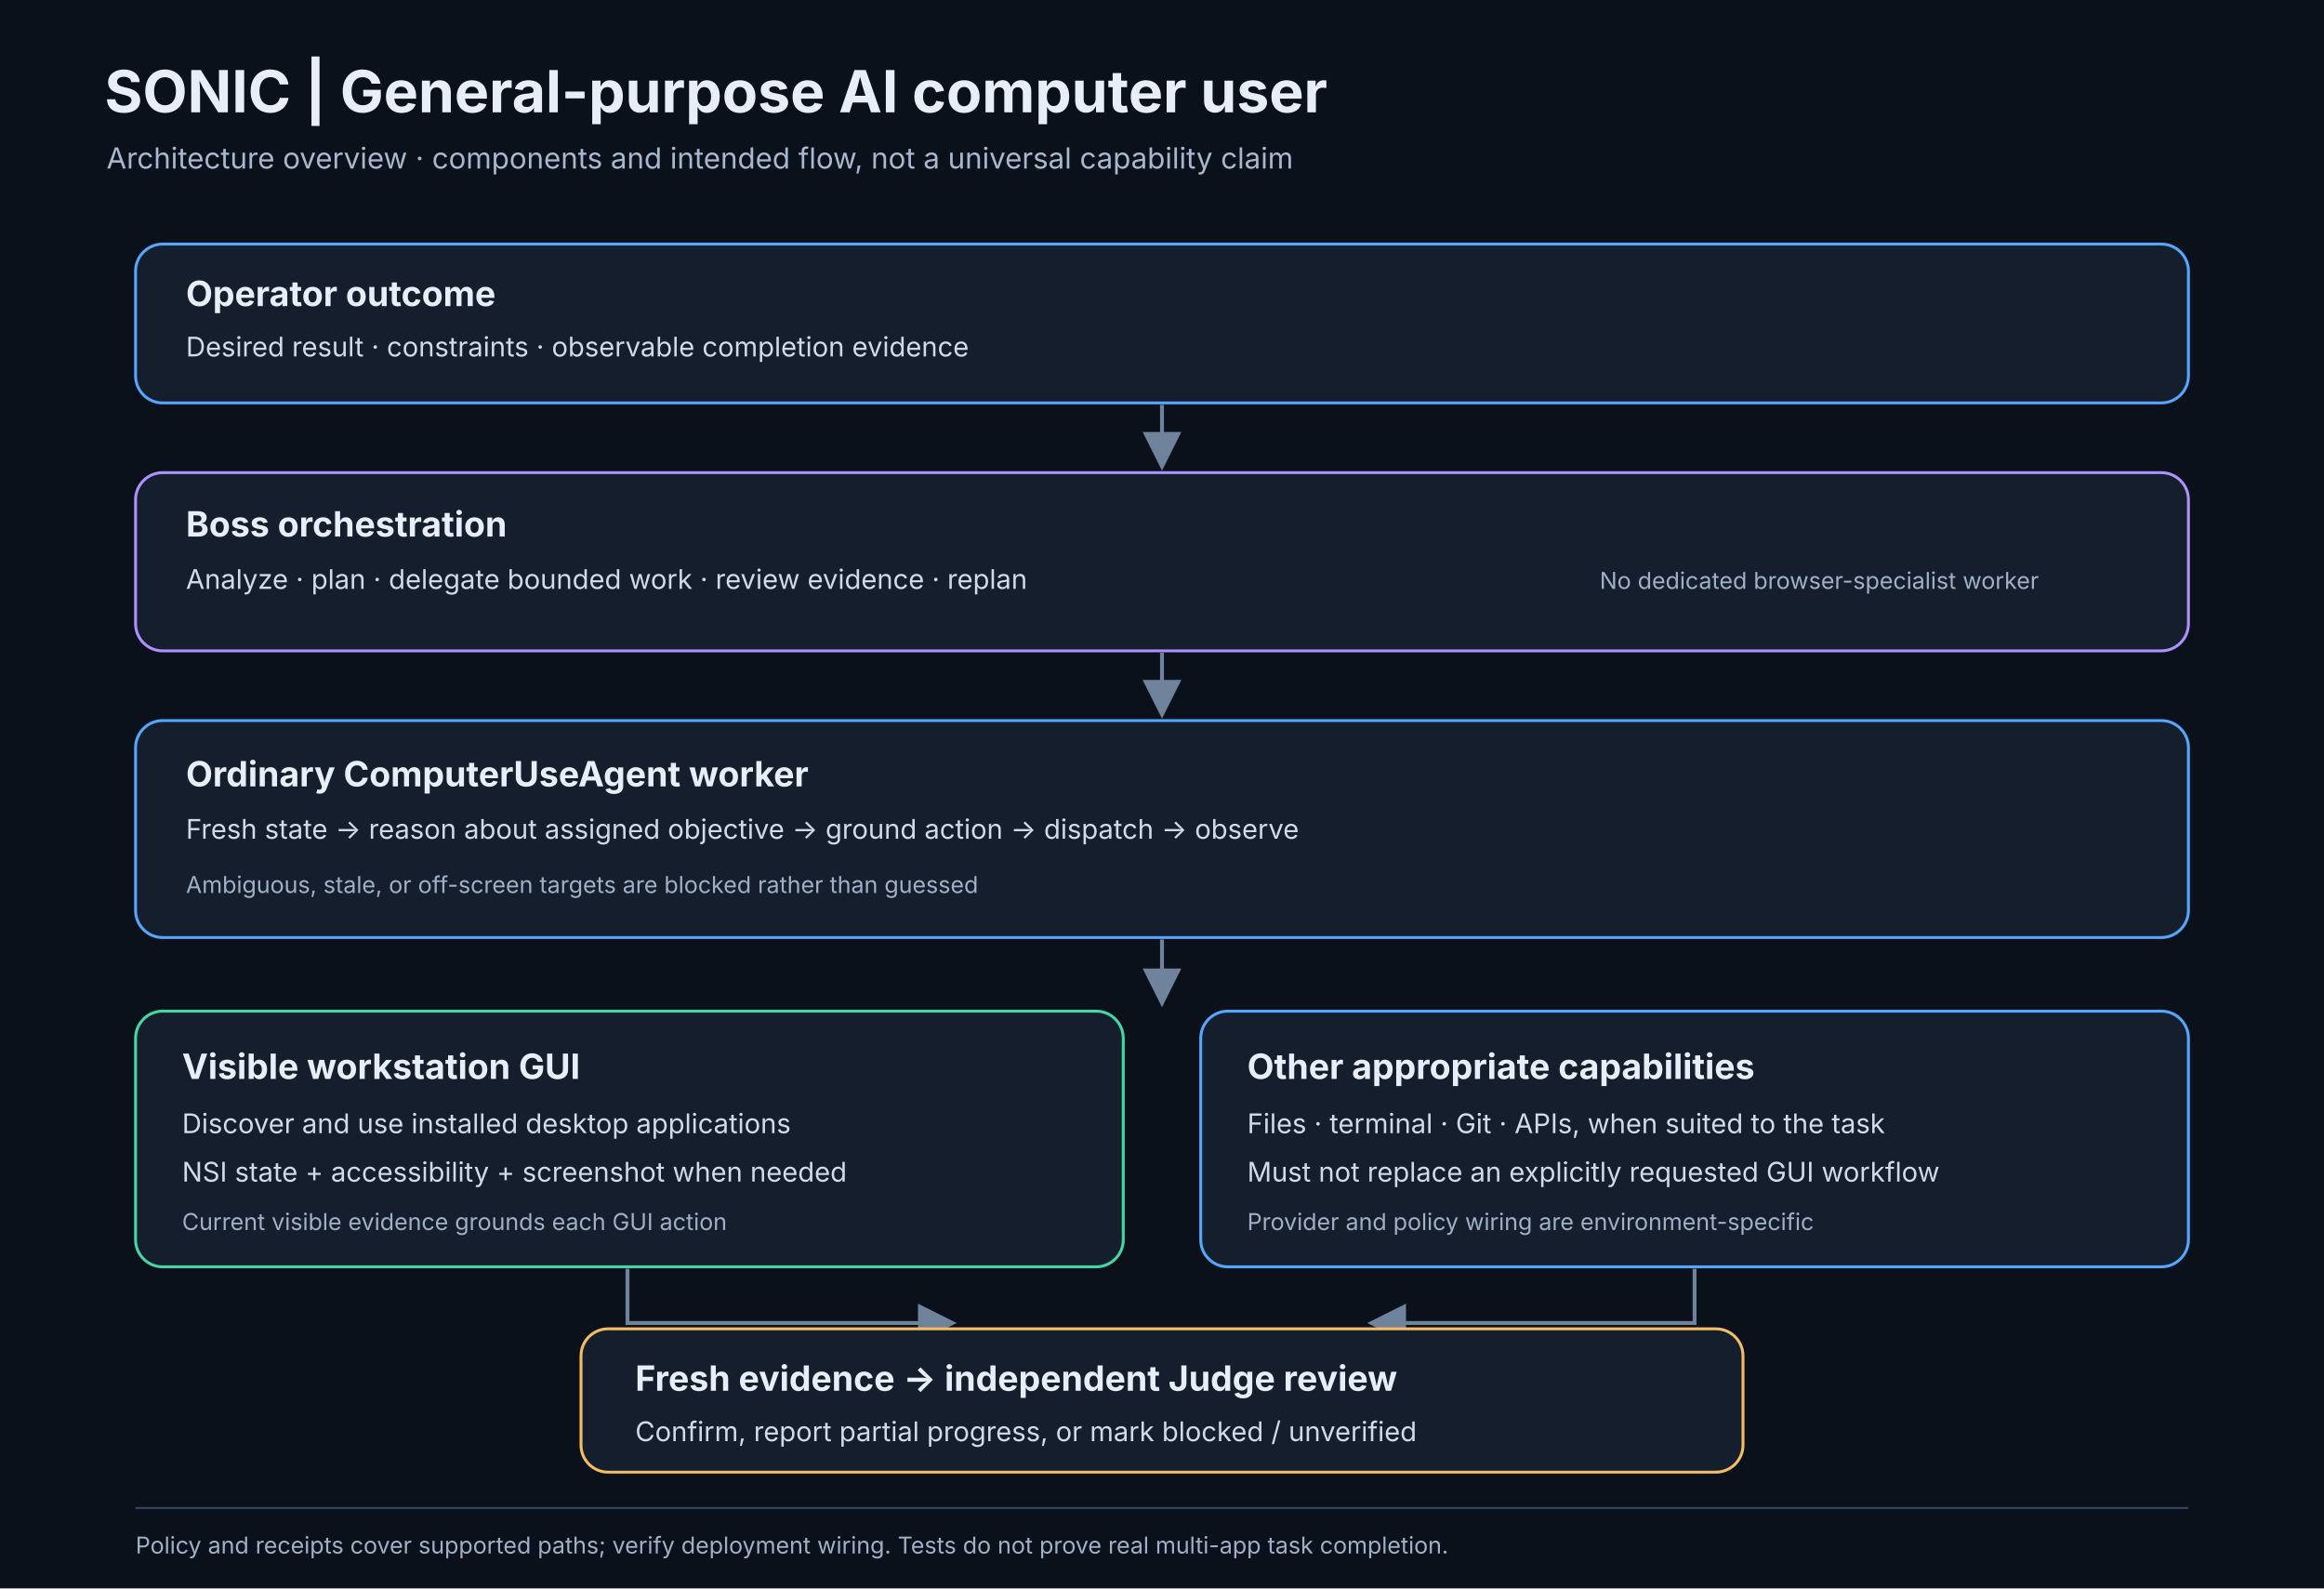
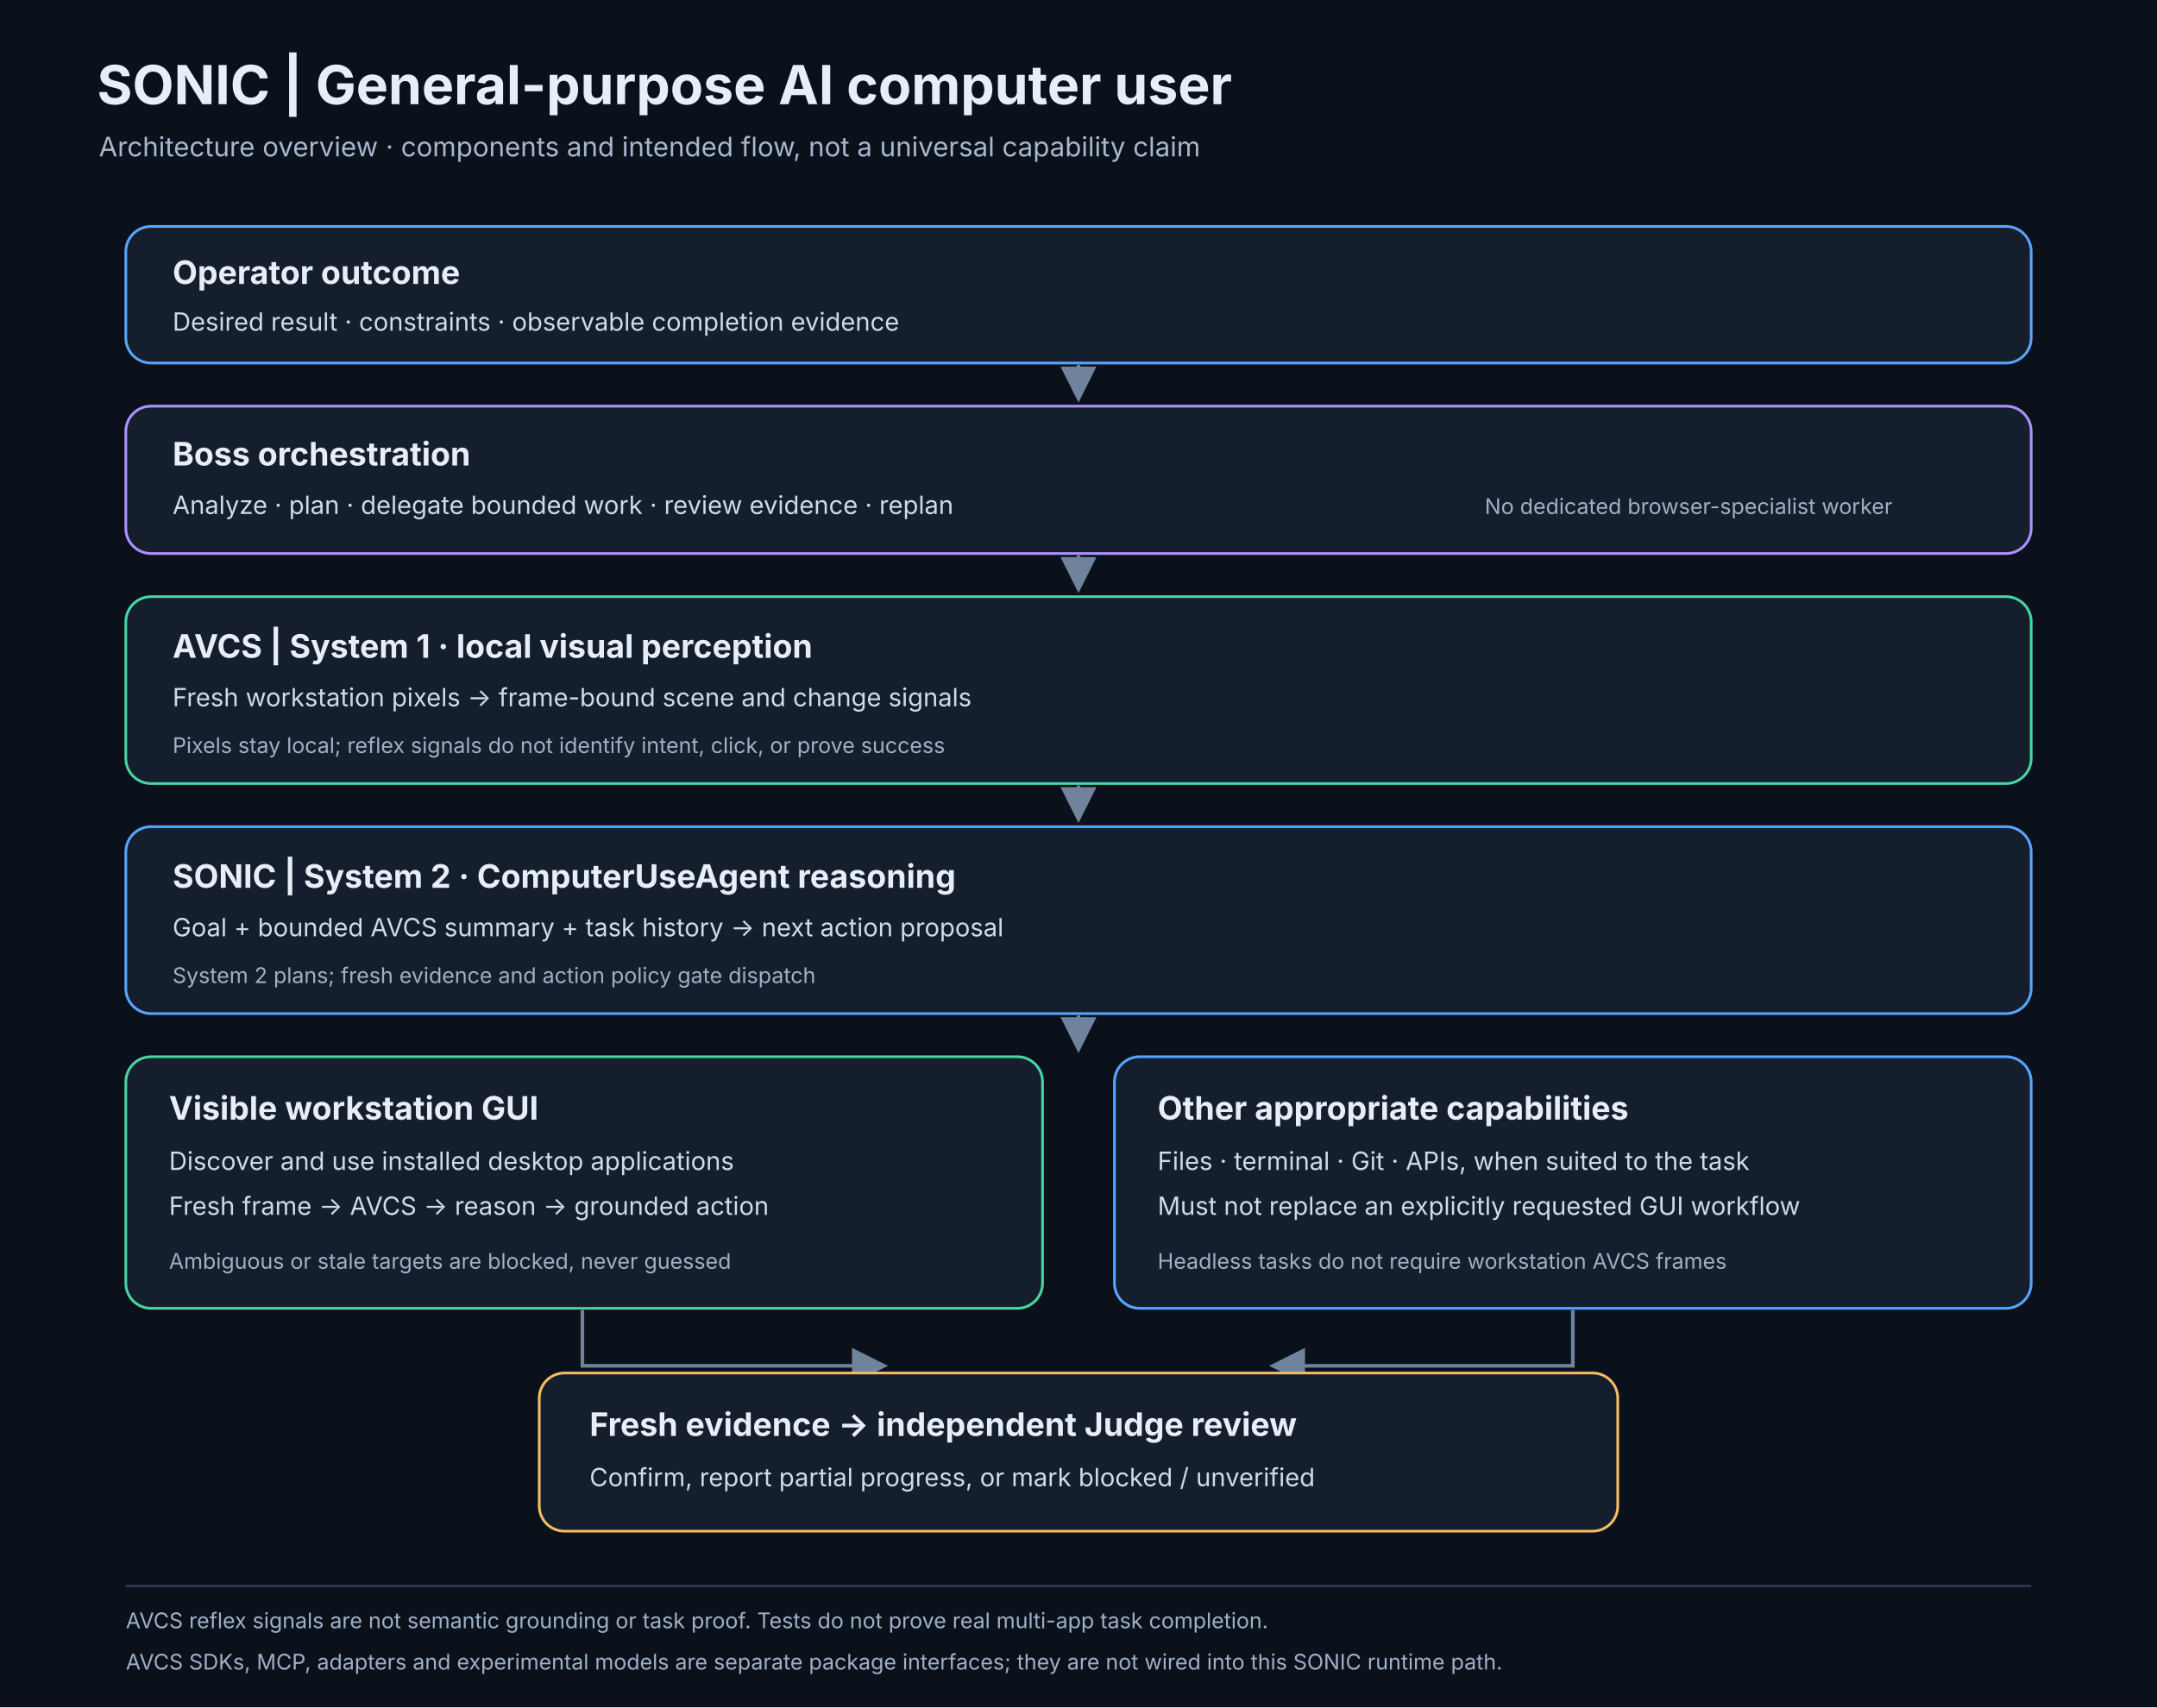
- <svg xmlns="http://www.w3.org/2000/svg" width="1200" height="820" viewBox="0 0 1200 820" role="img" aria-labelledby="title desc">
+ <svg xmlns="http://www.w3.org/2000/svg" width="1200" height="950" viewBox="0 0 1200 950" role="img" aria-labelledby="title desc">
  <defs>
    <style>
      text { font-family: Inter, Segoe UI, Arial, sans-serif; fill: #e8eef8; }
      .title { font-size: 30px; font-weight: 700; }
      .subtitle { font-size: 15px; fill: #a8b7ce; }
      .heading { font-size: 18px; font-weight: 700; }
      .body { font-size: 14px; fill: #cfdaea; }
      .small { font-size: 12px; fill: #9fb0c7; }
      .card { fill: #151e2c; stroke: #34455d; stroke-width: 1.5; rx: 14; }
      .blue { stroke: #56a6ff; }
      .green { stroke: #46d6a4; }
      .violet { stroke: #ae91ff; }
      .amber { stroke: #f3bd63; }
      .line { stroke: #70839d; stroke-width: 2; fill: none; marker-end: url(#arrow); }
      .dash { stroke-dasharray: 7 6; }
    </style>
    <marker id="arrow" markerWidth="10" markerHeight="10" refX="8" refY="5" orient="auto">
      <path d="M0,0 L10,5 L0,10 z" fill="#70839d" />
    </marker>
  </defs>
-   <rect width="1200" height="820" fill="#0b111b" />
+   <rect width="1200" height="950" fill="#0b111b" />
  <text x="54" y="58" class="title">SONIC | General-purpose AI computer user</text>
  <text x="55" y="87" class="subtitle">Architecture overview · components and intended flow, not a universal capability claim</text>
-   <rect x="70" y="126" width="1060" height="82" class="card blue" />
+   <rect x="70" y="126" width="1060" height="76" class="card blue" />
  <text x="96" y="158" class="heading">Operator outcome</text>
  <text x="96" y="184" class="body">Desired result · constraints · observable completion evidence</text>
-   <path d="M600 209 V239" class="line" />
-   <rect x="70" y="244" width="1060" height="92" class="card violet" />
-   <text x="96" y="277" class="heading">Boss orchestration</text>
-   <text x="96" y="304" class="body">Analyze · plan · delegate bounded work · review evidence · replan</text>
-   <text x="826" y="304" class="small">No dedicated browser-specialist worker</text>
-   <path d="M600 337 V367" class="line" />
-   <rect x="70" y="372" width="1060" height="112" class="card blue" />
-   <text x="96" y="406" class="heading">Ordinary ComputerUseAgent worker</text>
-   <text x="96" y="433" class="body">Fresh state → reason about assigned objective → ground action → dispatch → observe</text>
-   <text x="96" y="461" class="small">Ambiguous, stale, or off-screen targets are blocked rather than guessed</text>
-   <path d="M600 485 V516" class="line" />
-   <rect x="70" y="522" width="510" height="132" class="card green" />
-   <text x="94" y="557" class="heading">Visible workstation GUI</text>
-   <text x="94" y="585" class="body">Discover and use installed desktop applications</text>
-   <text x="94" y="610" class="body">NSI state + accessibility + screenshot when needed</text>
-   <text x="94" y="635" class="small">Current visible evidence grounds each GUI action</text>
-   <rect x="620" y="522" width="510" height="132" class="card blue" />
-   <text x="644" y="557" class="heading">Other appropriate capabilities</text>
-   <text x="644" y="585" class="body">Files · terminal · Git · APIs, when suited to the task</text>
-   <text x="644" y="610" class="body">Must not replace an explicitly requested GUI workflow</text>
-   <text x="644" y="635" class="small">Provider and policy wiring are environment-specific</text>
-   <path d="M324 655 V683 H490" class="line" />
-   <path d="M875 655 V683 H710" class="line" />
-   <rect x="300" y="686" width="600" height="74" class="card amber" />
-   <text x="328" y="718" class="heading">Fresh evidence → independent Judge review</text>
-   <text x="328" y="744" class="body">Confirm, report partial progress, or mark blocked / unverified</text>
-   <rect x="70" y="778" width="1060" height="1" fill="#34455d" />
-   <text x="70" y="802" class="small">Policy and receipts cover supported paths; verify deployment wiring. Tests do not prove real multi-app task completion.</text>
+   <path d="M600 203 V220" class="line" />
+   <rect x="70" y="226" width="1060" height="82" class="card violet" />
+   <text x="96" y="259" class="heading">Boss orchestration</text>
+   <text x="96" y="286" class="body">Analyze · plan · delegate bounded work · review evidence · replan</text>
+   <text x="826" y="286" class="small">No dedicated browser-specialist worker</text>
+   <path d="M600 309 V326" class="line" />
+   <rect x="70" y="332" width="1060" height="104" class="card green" />
+   <text x="96" y="366" class="heading">AVCS | System 1 · local visual perception</text>
+   <text x="96" y="393" class="body">Fresh workstation pixels → frame-bound scene and change signals</text>
+   <text x="96" y="419" class="small">Pixels stay local; reflex signals do not identify intent, click, or prove success</text>
+   <path d="M600 437 V454" class="line" />
+   <rect x="70" y="460" width="1060" height="104" class="card blue" />
+   <text x="96" y="494" class="heading">SONIC | System 2 · ComputerUseAgent reasoning</text>
+   <text x="96" y="521" class="body">Goal + bounded AVCS summary + task history → next action proposal</text>
+   <text x="96" y="547" class="small">System 2 plans; fresh evidence and action policy gate dispatch</text>
+   <path d="M600 565 V582" class="line" />
+   <rect x="70" y="588" width="510" height="140" class="card green" />
+   <text x="94" y="623" class="heading">Visible workstation GUI</text>
+   <text x="94" y="651" class="body">Discover and use installed desktop applications</text>
+   <text x="94" y="676" class="body">Fresh frame → AVCS → reason → grounded action</text>
+   <text x="94" y="706" class="small">Ambiguous or stale targets are blocked, never guessed</text>
+   <rect x="620" y="588" width="510" height="140" class="card blue" />
+   <text x="644" y="623" class="heading">Other appropriate capabilities</text>
+   <text x="644" y="651" class="body">Files · terminal · Git · APIs, when suited to the task</text>
+   <text x="644" y="676" class="body">Must not replace an explicitly requested GUI workflow</text>
+   <text x="644" y="706" class="small">Headless tasks do not require workstation AVCS frames</text>
+   <path d="M324 729 V760 H490" class="line" />
+   <path d="M875 729 V760 H710" class="line" />
+   <rect x="300" y="764" width="600" height="88" class="card amber" />
+   <text x="328" y="799" class="heading">Fresh evidence → independent Judge review</text>
+   <text x="328" y="827" class="body">Confirm, report partial progress, or mark blocked / unverified</text>
+   <rect x="70" y="882" width="1060" height="1" fill="#34455d" />
+   <text x="70" y="906" class="small">AVCS reflex signals are not semantic grounding or task proof. Tests do not prove real multi-app task completion.</text>
+   <text x="70" y="929" class="small">AVCS SDKs, MCP, adapters and experimental models are separate package interfaces; they are not wired into this SONIC runtime path.</text>
</svg>
